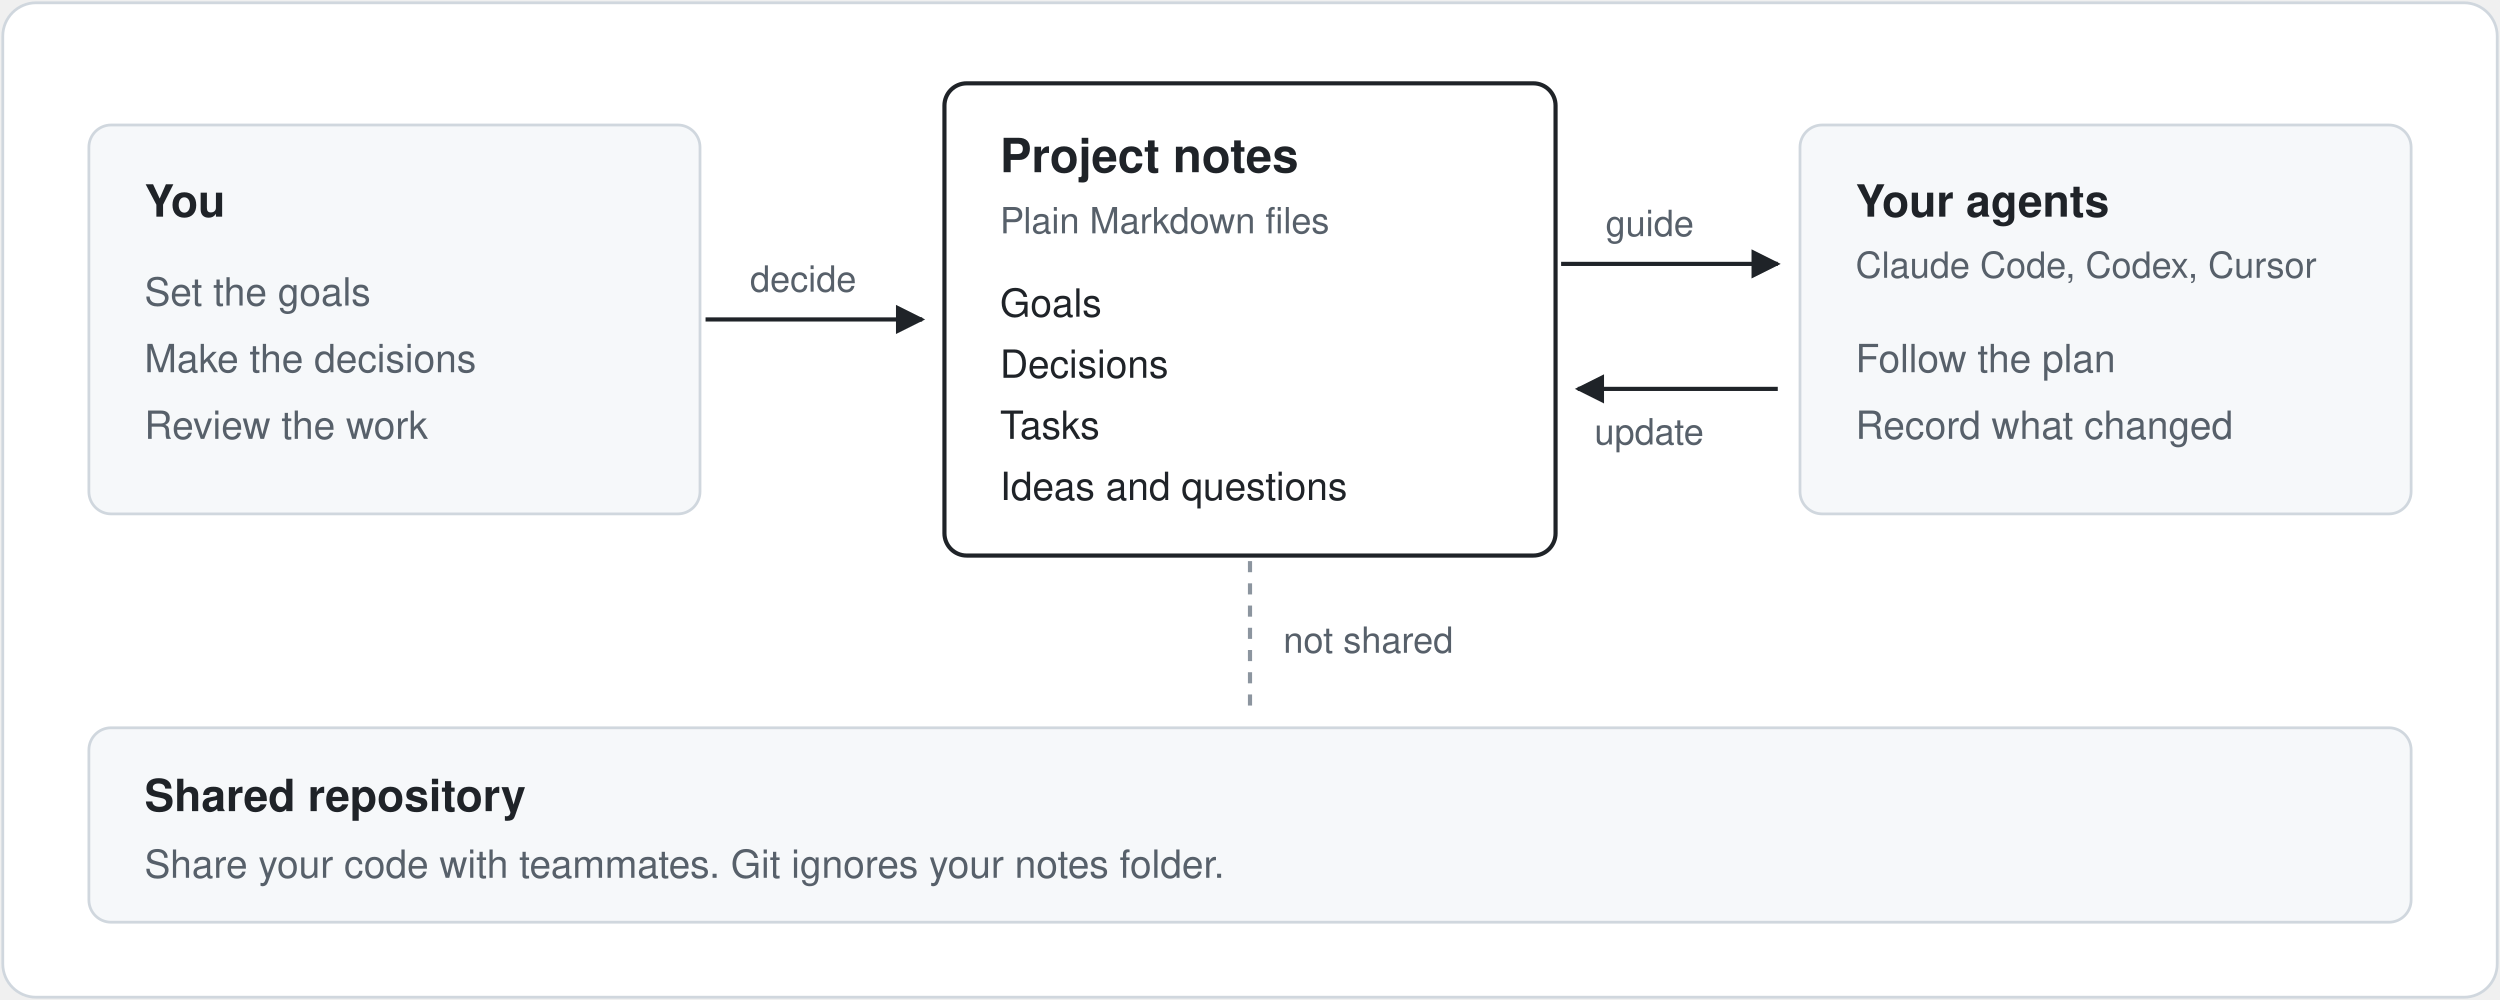
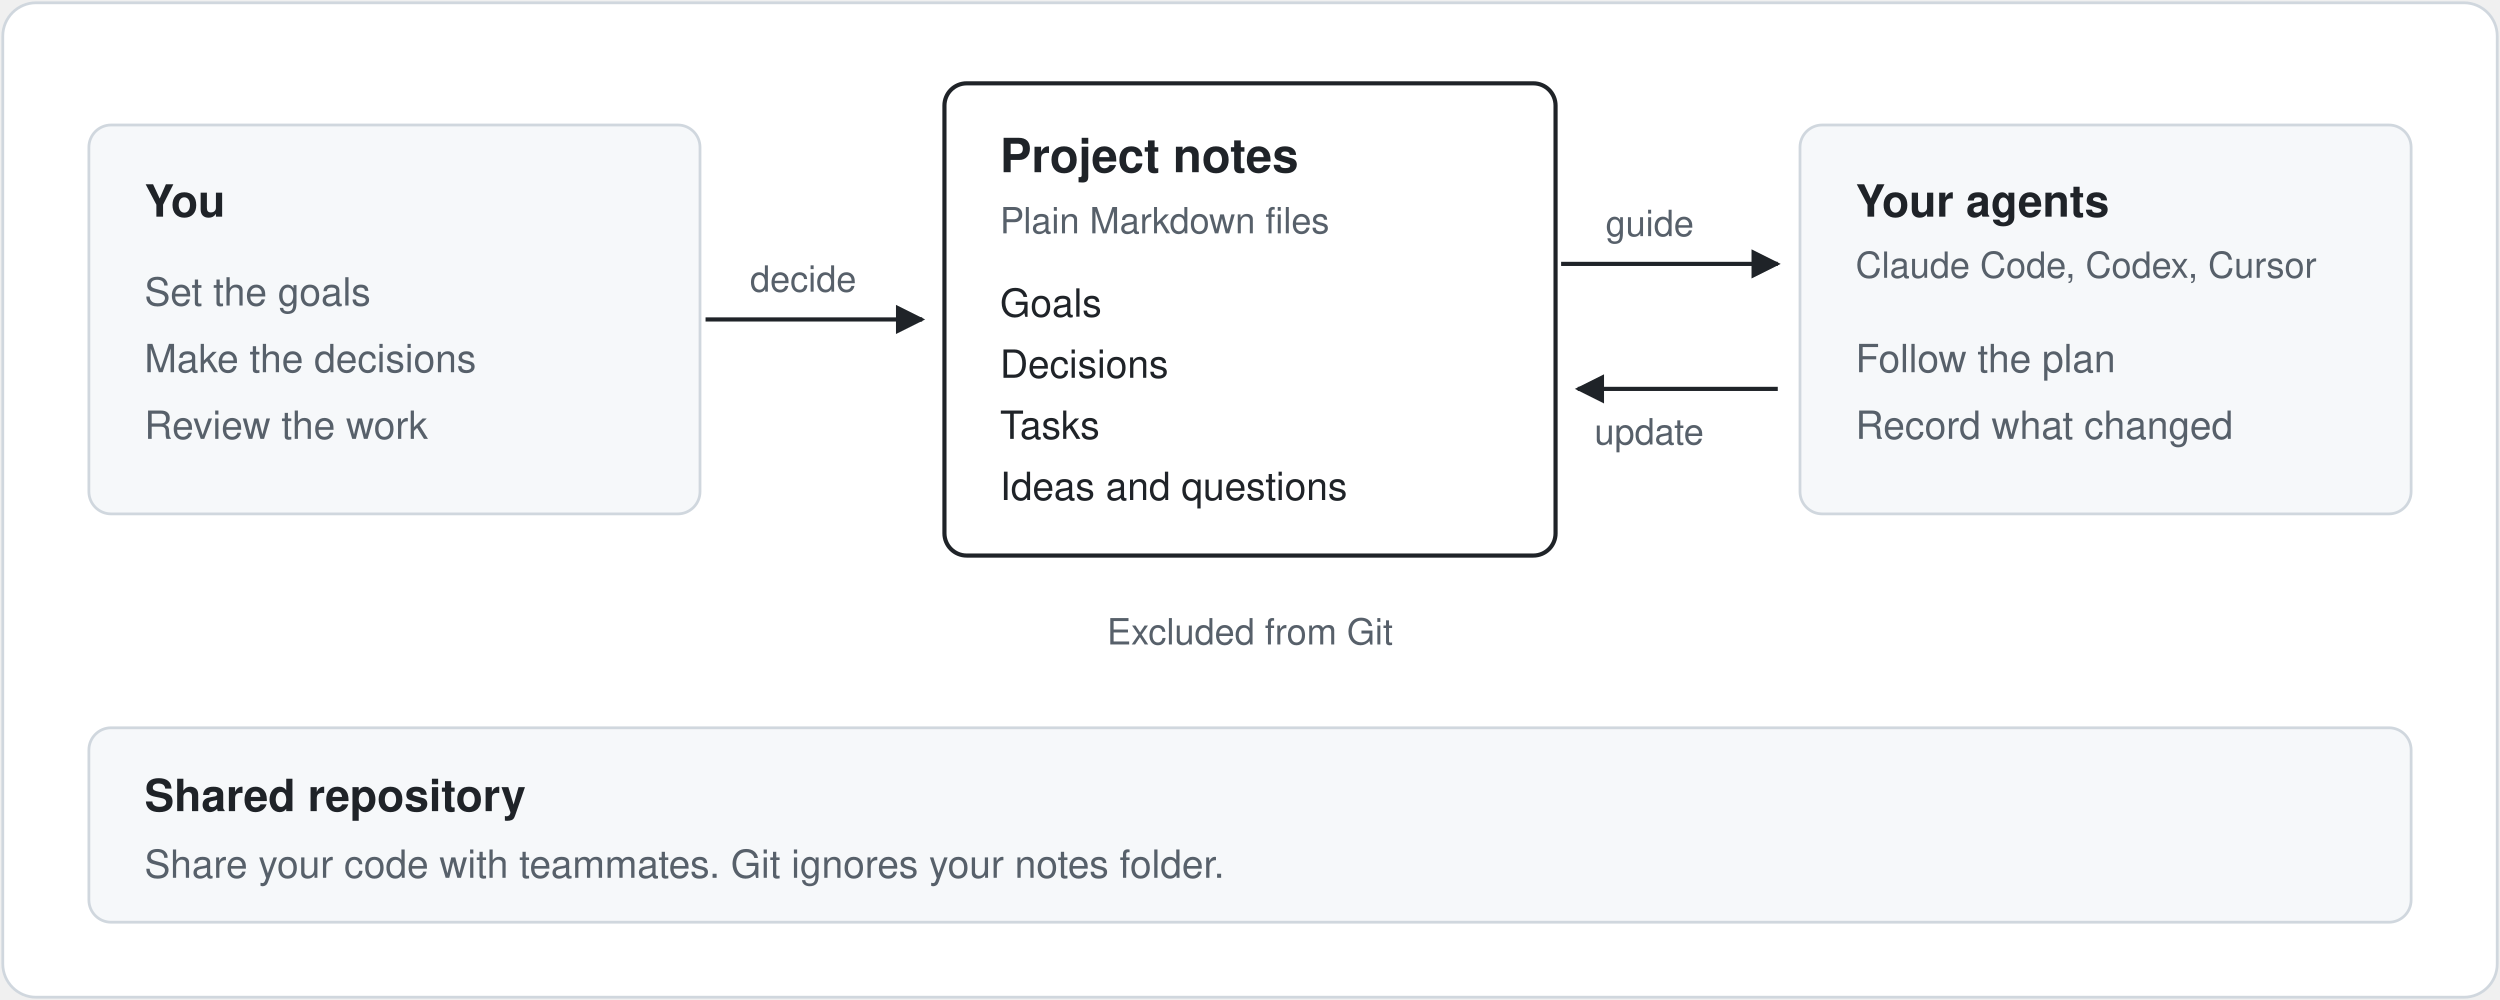
<svg xmlns="http://www.w3.org/2000/svg" viewBox="0 0 900 360" width="900" height="360" role="img" aria-labelledby="title desc">
  <style>
    .bg{fill:#ffffff;stroke:#d0d7de}
    .box{fill:#f6f8fa;stroke:#d0d7de}
    .notes{fill:#ffffff;stroke:#1f2328}
    .t{fill:#1f2328;font-family:-apple-system,BlinkMacSystemFont,"Segoe UI",Helvetica,Arial,sans-serif}
    .m{fill:#57606a;font-family:-apple-system,BlinkMacSystemFont,"Segoe UI",Helvetica,Arial,sans-serif}
    .mono{font-family:ui-monospace,SFMono-Regular,Menlo,Consolas,monospace}
    .line{stroke:#1f2328;stroke-width:1.5;fill:none}
    .dash{stroke:#8c959f;stroke-width:1.5;stroke-dasharray:4 4;fill:none}
    .head{fill:#1f2328}
    @media (prefers-color-scheme: dark){
      .bg{fill:#0d1117;stroke:#30363d}
      .box{fill:#161b22;stroke:#30363d}
      .notes{fill:#0d1117;stroke:#e6edf3}
      .t{fill:#e6edf3}
      .m{fill:#8d96a0}
      .line{stroke:#e6edf3}
      .dash{stroke:#6e7681}
      .head{fill:#e6edf3}
    }
  </style>
  <defs>
    <marker id="a" viewBox="0 0 10 10" refX="9" refY="5" markerWidth="7" markerHeight="7" orient="auto">
      <path class="head" d="M0 0L10 5L0 10z" />
    </marker>
  </defs>
  <rect class="bg" x="1" y="1" width="898" height="358" rx="12" />
  <rect class="box" x="32" y="45" width="220" height="140" rx="8" />
  <text class="t" x="52" y="78" font-size="16" font-weight="600">You</text>
  <text class="m" x="52" y="110" font-size="14">Set the goals</text>
  <text class="m" x="52" y="134" font-size="14">Make the decisions</text>
  <text class="m" x="52" y="158" font-size="14">Review the work</text>
  <path class="line" d="M254 115 H332" marker-end="url(#a)" />
  <text class="m" x="270" y="105" font-size="13">decide</text>
  <rect class="notes" x="340" y="30" width="220" height="170" rx="8" stroke-width="1.5" />
  <text class="t" x="360" y="62" font-size="17" font-weight="600">Project notes</text>
  <text class="m" x="360" y="84" font-size="13">Plain Markdown files</text>
  <text class="t" x="360" y="114" font-size="14">Goals</text>
  <text class="t" x="360" y="136" font-size="14">Decisions</text>
  <text class="t" x="360" y="158" font-size="14">Tasks</text>
  <text class="t" x="360" y="180" font-size="14">Ideas and questions</text>
  <path class="line" d="M562 95 H640" marker-end="url(#a)" />
  <text class="m" x="578" y="85" font-size="13">guide</text>
  <path class="line" d="M640 140 H568" marker-end="url(#a)" />
  <text class="m" x="574" y="160" font-size="13">update</text>
  <rect class="box" x="648" y="45" width="220" height="140" rx="8" />
  <text class="t" x="668" y="78" font-size="16" font-weight="600">Your agents</text>
  <text class="m" x="668" y="100" font-size="13">Claude Code, Codex, Cursor</text>
  <text class="m" x="668" y="134" font-size="14">Follow the plan</text>
  <text class="m" x="668" y="158" font-size="14">Record what changed</text>
-   <path class="dash" d="M450 202 V258" />
-   <text class="m" x="462" y="235" font-size="13">not shared</text>
+   <text class="m" x="450" y="232" font-size="13" text-anchor="middle">Excluded from Git</text>
  <rect class="box" x="32" y="262" width="836" height="70" rx="8" />
  <text class="t" x="52" y="292" font-size="16" font-weight="600">Shared repository</text>
  <text class="m" x="52" y="316" font-size="14">Share your code with teammates. Git ignores your notes folder.</text>
</svg>
